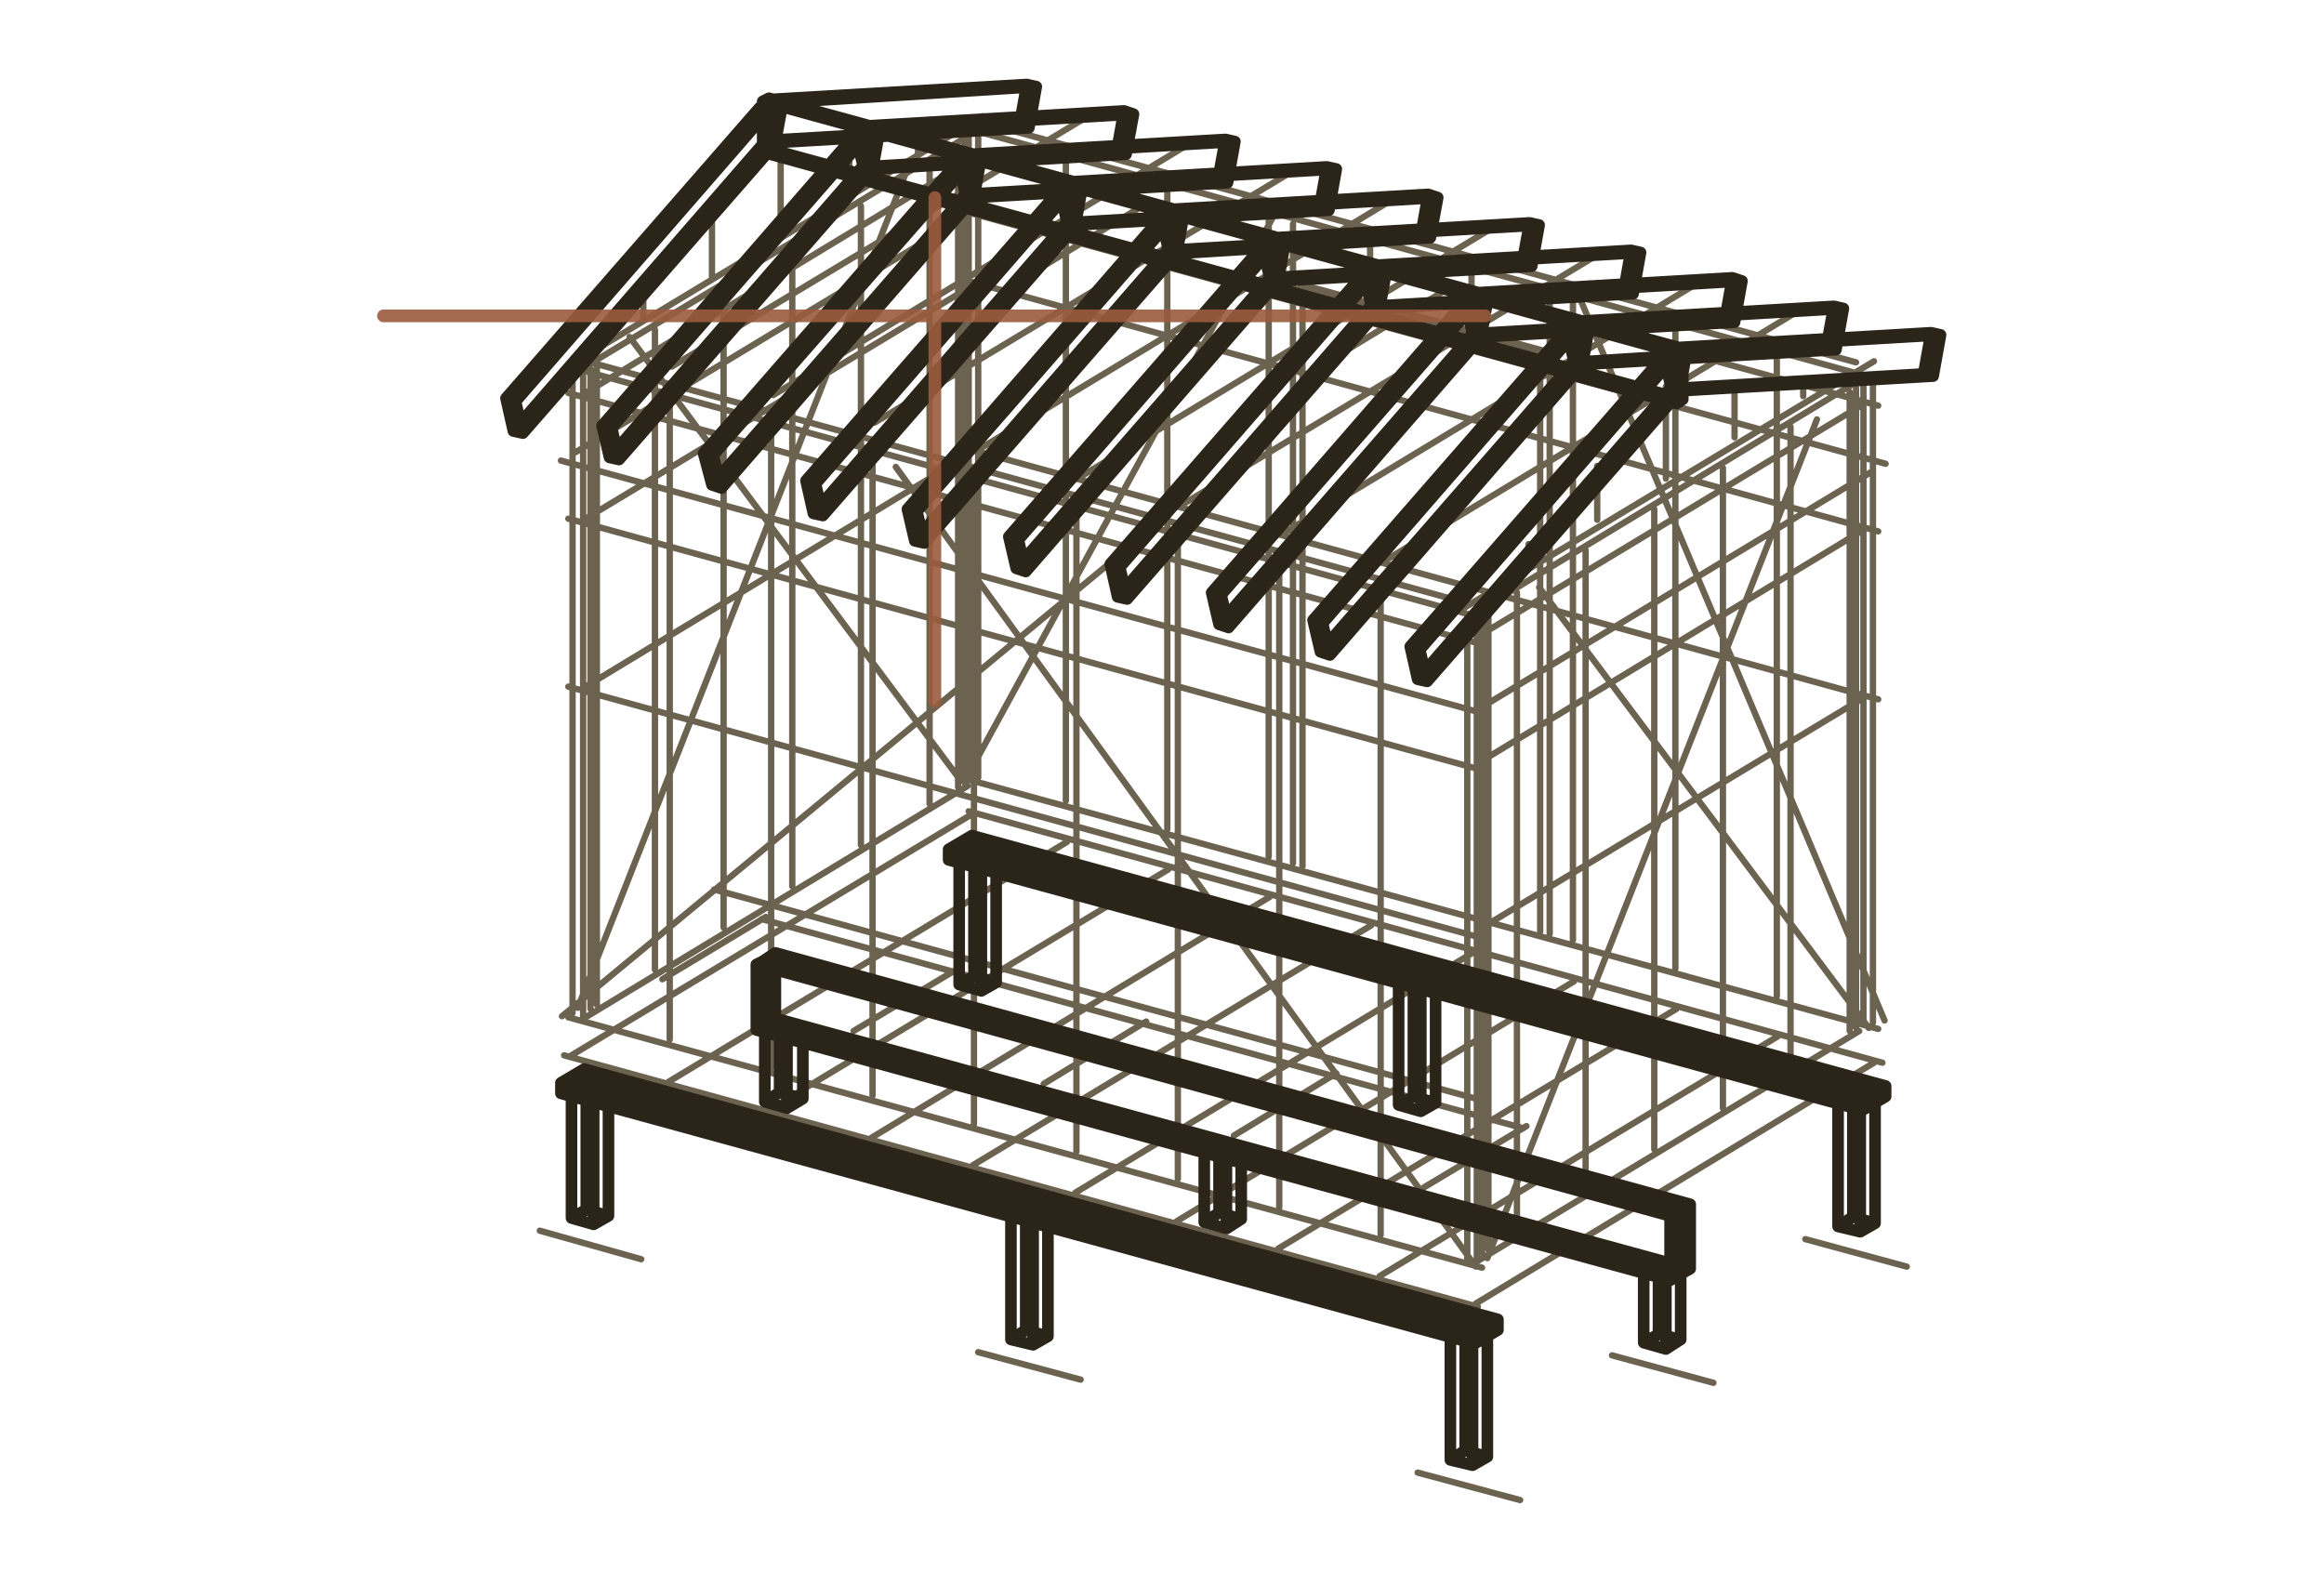
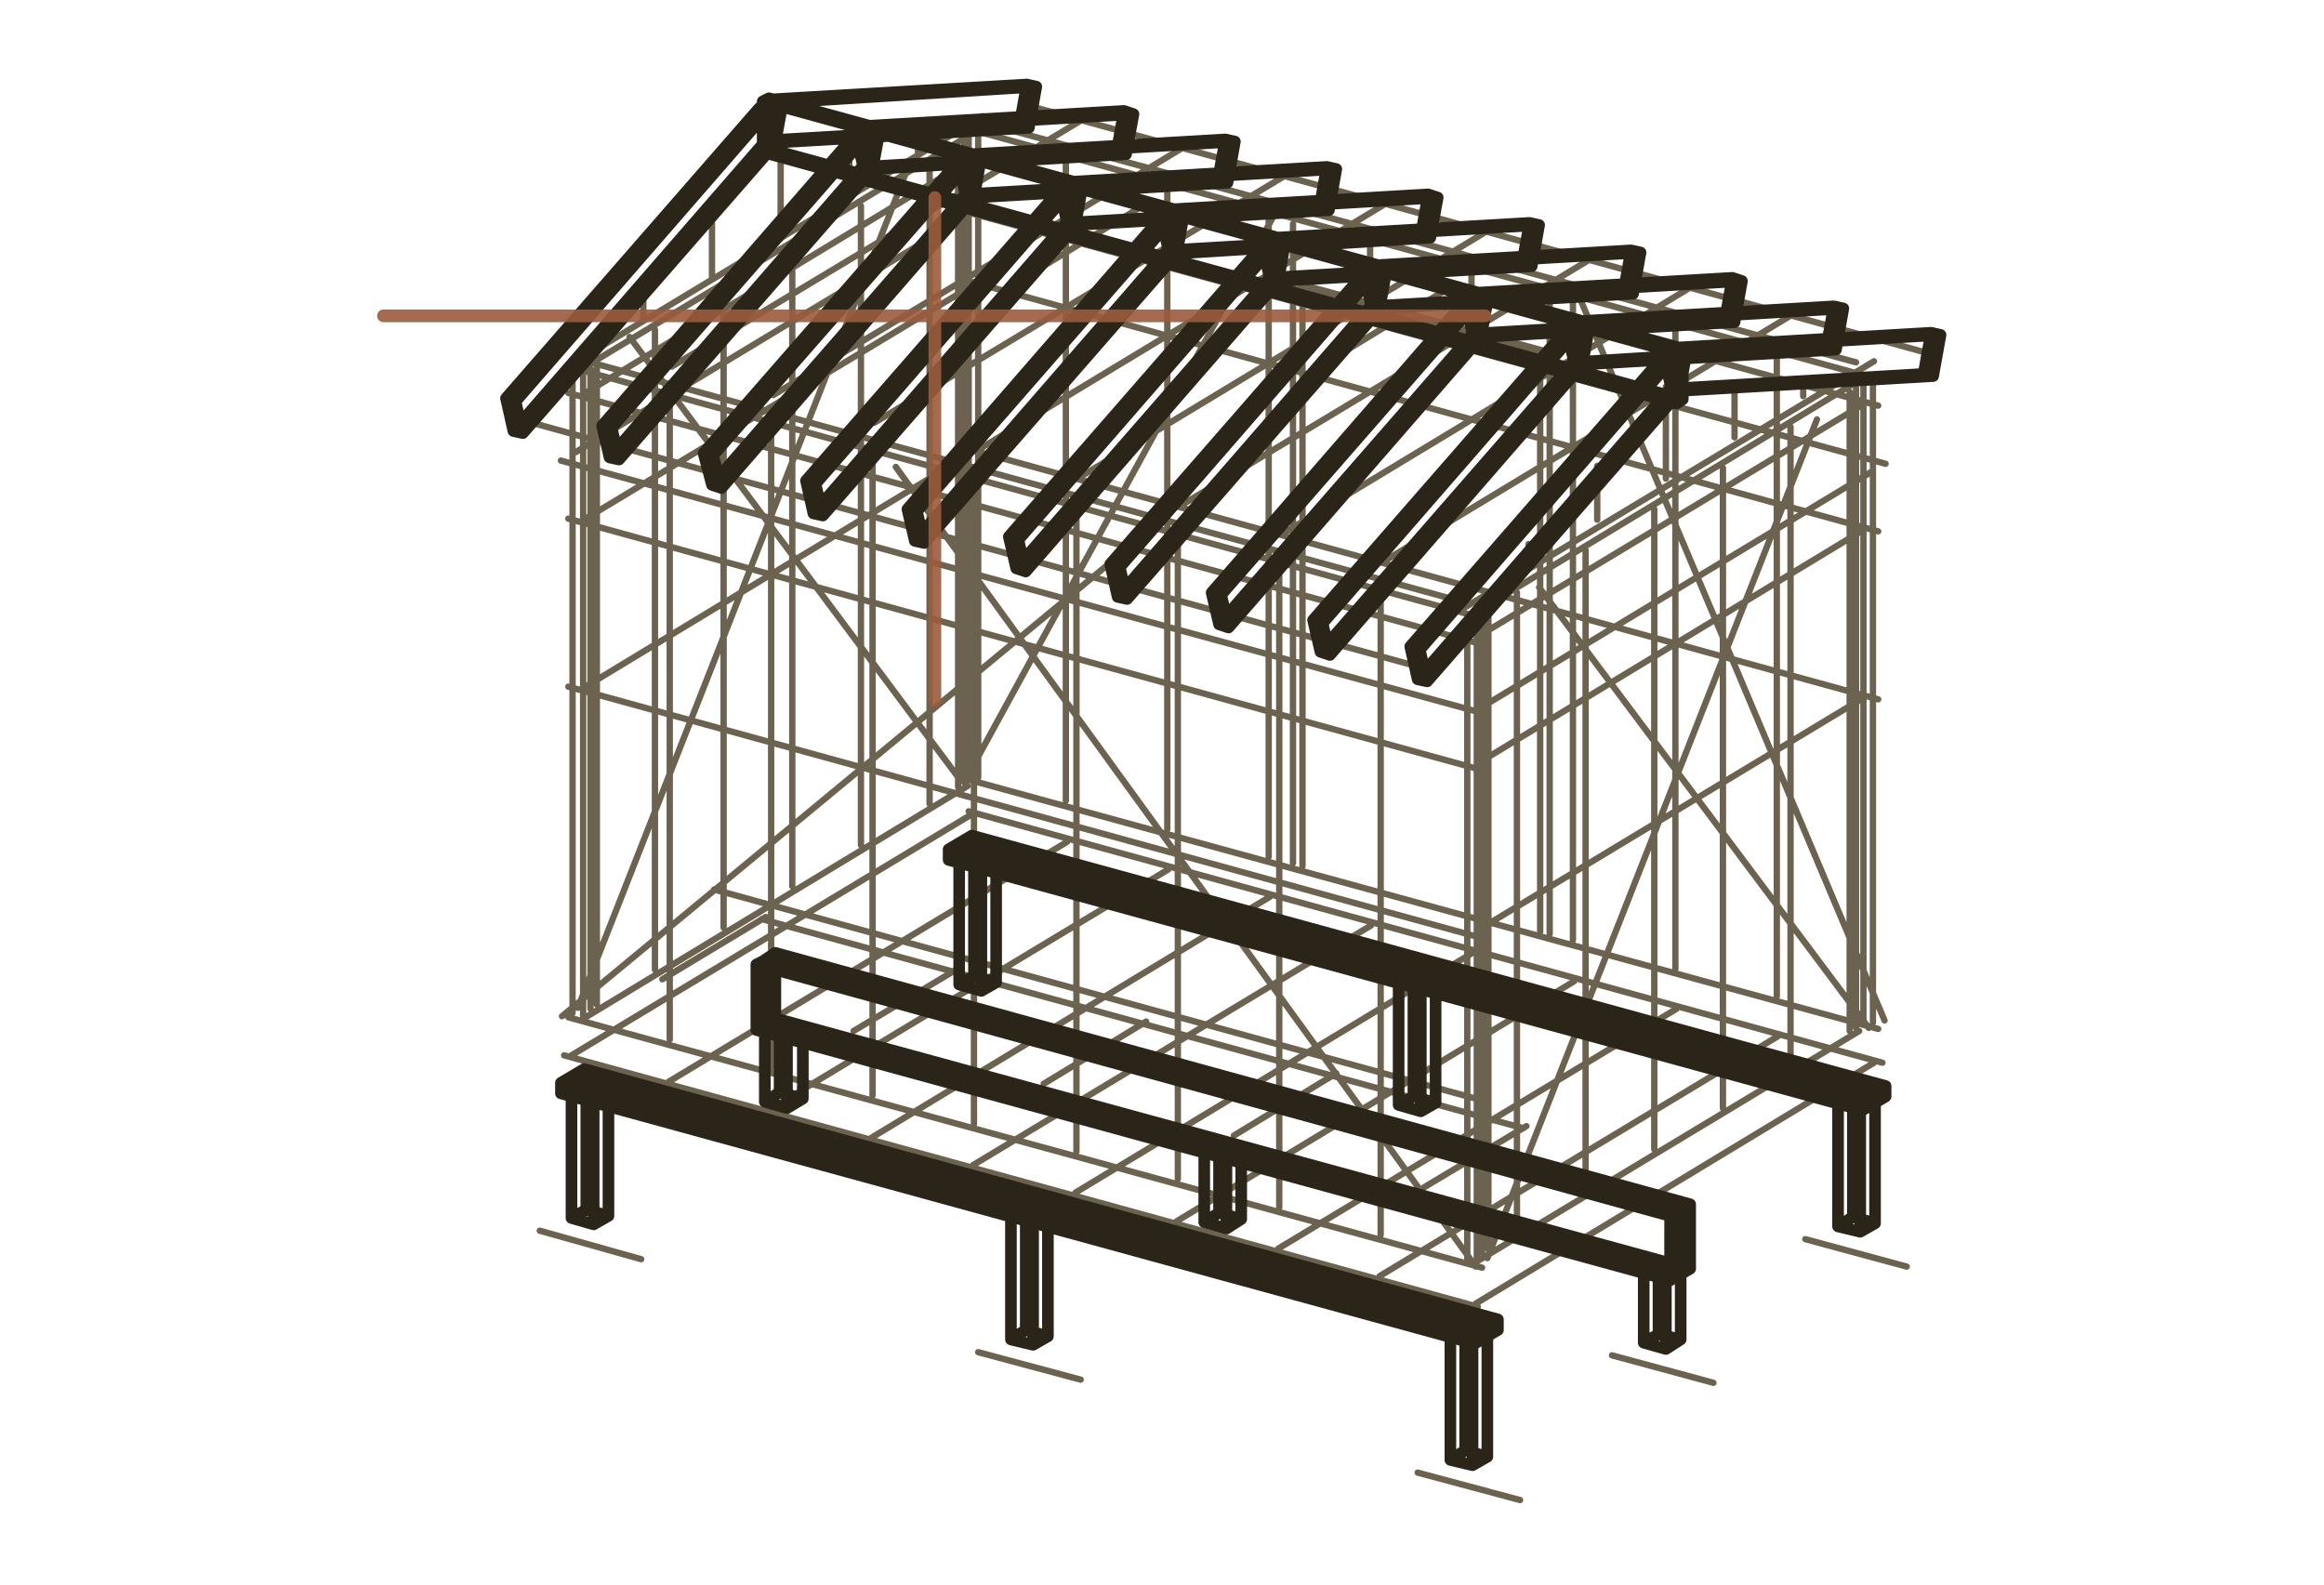
<svg xmlns="http://www.w3.org/2000/svg" viewBox="0 0 220 150" width="220" height="150" role="img">
  <g fill="none" stroke="#6b6250" stroke-width="0.6" stroke-linecap="round">
-     <path d="M87.7 94.4L97.3 97.1M51.1 116.5L60.7 119.2M129.3 105.8L138.9 108.5M92.6 128L102.3 130.6M170.9 117.3L180.5 119.9M134.2 139.4L143.9 142M69.4 105.5L79 108.1M111 116.9L120.6 119.5M152.6 128.3L162.2 130.9M91.8 77.2L54.1 99.9M101 79.7L63.3 102.4M110.6 82.3L72.9 105M120.2 84.9L82.5 107.7M129.8 87.6L92.1 110.3M139.4 90.2L101.8 112.9M149 92.9L111.4 115.6M158.7 95.5L121 118.2M168.3 98.1L130.6 120.8M177.4 100.6L139.7 123.4M91.7 76.8L178.2 100.6M53.4 99.9L139.9 123.7M91.3 73.7L177.8 97.4M91.3 12.1L177.8 35.9M93.4 11.7L175.7 34.3M91.7 73.3L91.7 12.8M100.9 75.8L100.9 15.3M110.5 78.5L110.5 17.9M120.1 81.1L120.1 20.5M148.9 89L148.9 28.5M158.6 91.7L158.6 31.1M168.2 94.3L168.2 33.7M177.3 96.8L177.3 36.2M92.6 73.6L92.6 13M176.4 96.6L176.4 36M122.4 81.7L122.4 21.2M123.3 82L123.3 29M146.7 88.4L146.7 27.8M145.8 88.2L145.8 35.2M123.1 26.9L146.5 33.3M122.5 27.3L145.9 33.7M129.7 27.2L129.7 23.2M139.3 29.8L139.3 25.8M91.9 72.9L120.7 20.2M149.5 28.1L178.4 96.6M140.3 120L53.8 96.3M140.3 58.5L53.8 34.7M138.2 56.9L55.9 34.3M139.8 119.4L139.8 58.8M130.7 116.9L130.7 56.3M121.1 114.3L121.1 53.7M111.5 111.6L111.5 51.1M101.9 109L101.9 48.4M92.2 106.4L92.2 45.8M82.6 103.7L82.6 43.1M73 101.1L73 40.5M63.4 98.4L63.4 37.9M54.2 95.9L54.2 35.4M138.9 119.2L138.9 58.6M55.2 96.2L55.2 35.6M139.7 119.9L84.8 44.2M108.2 50.7L53.2 96.2M176 97.6L140 119.3M176 36L140 57.8M177.4 34.2L138.5 57.6M175.7 97.3L175.7 36.7M169.5 101L169.5 40.4M163.1 104.9L163.1 44.3M156.6 108.8L156.6 48.2M150.1 112.7L150.1 52.1M143.6 116.6L143.6 56.1M140.3 118.6L140.3 58.1M175.1 97.6L175.1 37.1M140.9 118.3L140.9 57.7M176.9 97.3L145.7 55.6M172 39.7L140.8 119.1M55.6 96.2L91.6 74.4M55.6 34.6L91.6 12.9M54.1 34.5L93 11M55.9 95.5L55.9 34.9M62 91.8L62 31.2M68.5 87.8L68.5 27.3M75 83.9L75 23.4M81.5 80L81.5 19.5M88 76.1L88 15.6M91.3 74.1L91.3 13.5M56.5 95.1L56.5 34.5M90.7 74.5L90.7 13.9M54.7 95.4L85.9 16M59.6 31.9L90.8 73.7M102.5 11.3L63.6 34.7M112.1 13.9L73.2 37.4M121.7 16.6L82.8 40M131.3 19.2L92.4 42.7M140.9 21.8L102 45.3M150.6 24.5L111.7 47.9M160.2 27.1L121.3 50.6M169.8 29.7L130.9 53.2M108.8 19.1L95.8 27M137.6 27L124.6 34.9M86.9 14.5L86.9 12.9M80.4 18.4L80.4 13.3M73.9 22.3L73.9 13.6M67.4 26.2L67.4 21.1M60.9 30.1L60.9 28.5M170.7 37.5L170.7 35.9M164.2 41.4L164.2 36.3M157.7 45.3L157.7 36.6M151.2 49.2L151.2 44.1M144.7 53.1L144.7 51.5M91.3 42.4L177.8 66.2M140.3 88.8L53.8 65M176 66.3L140 88M55.6 64.9L91.6 43.1M91.3 26.5L177.8 50.3M91.3 14.6L177.8 38.4M92 20.2L178.5 43.9M140.3 72.9L53.8 49.1M140.3 61L53.8 37.2M139.6 67.3L53.1 43.6M176 50.4L140 72.2M176 38.5L140 60.2M177.1 44.7L141 66.5M55.6 49L91.6 27.3M55.6 37.1L91.6 15.3M54.5 42.8L90.6 21M67.6 84.2L139.7 104M72.1 87L144.2 106.8M62.7 92.7L72.5 86.8M80.8 97.6L90.5 91.8M98.8 102.6L108.5 96.7M116.8 107.5L126.5 101.6M134.8 112.4L144.5 106.6" />
+     <path d="M87.7 94.4L97.3 97.1M51.1 116.5L60.7 119.2M129.3 105.8L138.9 108.5M92.6 128L102.3 130.6M170.9 117.3L180.5 119.9M134.2 139.4L143.9 142M69.4 105.5L79 108.1M111 116.9L120.6 119.5M152.6 128.3L162.2 130.9M91.8 77.2L54.1 99.9M101 79.7L63.3 102.4M110.6 82.3L72.9 105M120.2 84.9L82.5 107.7M129.8 87.6L92.1 110.3M139.4 90.2L101.8 112.9M149 92.9L111.4 115.6M158.7 95.5L121 118.2M168.3 98.1L130.6 120.8M177.4 100.6L139.7 123.4M91.7 76.8L178.2 100.6M53.4 99.9L139.9 123.7M91.3 73.7L177.8 97.4M91.3 12.1L177.8 35.9M93.4 11.7L175.7 34.3M91.7 73.3L91.7 12.8M100.9 75.8L100.9 15.3M110.5 78.5L110.5 17.9M120.1 81.1L120.1 20.5M148.9 89L148.9 28.5M158.6 91.7L158.6 31.1M168.2 94.3L168.2 33.7M177.3 96.8L177.3 36.2M92.6 73.6L92.6 13M176.4 96.6L176.4 36M122.4 81.7L122.4 21.2M123.3 82L123.3 29M146.7 88.4L146.7 27.8M145.8 88.2L145.8 35.2M123.1 26.9L146.5 33.3M122.5 27.3L145.9 33.7M129.7 27.2L129.7 23.2M139.3 29.8L139.3 25.8M91.9 72.9L120.7 20.2M149.5 28.1L178.4 96.6M140.3 120L53.8 96.3M140.3 58.5L53.8 34.7M138.2 56.9L55.9 34.3M139.8 119.4L139.8 58.8M130.7 116.9L130.7 56.3M121.1 114.3L121.1 53.7M111.5 111.6L111.5 51.1M101.9 109L101.9 48.4M92.2 106.4L92.2 45.8M82.6 103.7L82.6 43.1M73 101.1L73 40.5M63.4 98.4L63.4 37.9M54.2 95.9L54.2 35.4M138.9 119.2L138.9 58.6M55.2 96.2L55.2 35.6M139.7 119.9L84.8 44.2M108.2 50.7L53.2 96.2M176 97.6L140 119.3M176 36L140 57.8M177.4 34.2L138.5 57.6M175.7 97.3L175.7 36.7M169.5 101L169.5 40.4M163.1 104.9L163.1 44.3M156.6 108.8L156.6 48.2M150.1 112.7L150.1 52.1M143.6 116.6L143.6 56.1M140.3 118.6L140.3 58.1M175.1 97.6L175.1 37.1M140.9 118.3L140.9 57.7M176.9 97.3L145.7 55.6M172 39.7L140.8 119.1M55.6 96.2L91.6 74.4M55.6 34.6L91.6 12.9M54.1 34.5L93 11M55.9 95.5L55.9 34.9M62 91.8L62 31.2M68.5 87.8L68.5 27.3M75 83.9L75 23.4M81.5 80L81.5 19.5M88 76.1L88 15.6M91.3 74.1L91.3 13.5M56.5 95.1L56.5 34.5M90.7 74.5L90.7 13.9M54.7 95.4L85.9 16M59.6 31.9L90.8 73.7M102.5 11.3L63.6 34.7M112.1 13.9L73.2 37.4M121.7 16.6L82.8 40M131.3 19.2L92.4 42.7M140.9 21.8L102 45.3M150.6 24.5L111.7 47.9M160.2 27.1L121.3 50.6M169.8 29.7L130.9 53.2M108.8 19.1L95.8 27M137.6 27L124.6 34.9M86.9 14.5L86.9 12.9M80.4 18.4L80.4 13.3M73.9 22.3L73.9 13.6M67.4 26.2L67.4 21.1M60.9 30.1L60.9 28.5M170.7 37.5L170.7 35.9M164.2 41.4L164.2 36.3M157.7 45.3L157.7 36.6M151.2 49.2L151.2 44.1M144.7 53.1L144.7 51.5M97 9.9L183.5 33.7M134.6 63.2L48.1 39.4M91.3 42.4L177.8 66.2M140.3 88.8L53.8 65M176 66.3L140 88M55.6 64.9L91.6 43.1M91.3 26.5L177.8 50.3M91.3 14.6L177.8 38.4M92 20.2L178.5 43.9M140.3 72.9L53.8 49.1M140.3 61L53.8 37.2M139.6 67.3L53.1 43.6M176 50.4L140 72.2M176 38.5L140 60.2M177.1 44.7L141 66.5M55.6 49L91.6 27.3M55.6 37.1L91.6 15.3M54.5 42.8L90.6 21M67.6 84.2L139.7 104M72.1 87L144.2 106.8M62.7 92.7L72.5 86.8M80.8 97.6L90.5 91.8M98.8 102.6L108.5 96.7M116.8 107.5L126.5 101.6M134.8 112.4L144.5 106.6" />
  </g>
  <g fill="none" stroke="#2b2419" stroke-width="1.1" stroke-linecap="round">
    <path d="M94.3 93L92.9 93.8M92.2 92.4L90.8 93.2M94.3 81L92.9 81.9M92.2 80.5L90.8 81.3M94.3 93L92.2 92.4M92.9 93.8L90.8 93.2M94.3 81L92.2 80.5M92.9 81.9L90.8 81.3M94.3 93L94.3 81M92.9 93.8L92.9 81.9M92.2 92.4L92.2 80.5M90.8 93.2L90.8 81.3M57.6 115.1L56.2 115.9M55.5 114.5L54.1 115.3M57.6 103.2L56.2 104M55.5 102.6L54.1 103.4M57.6 115.1L55.5 114.5M56.2 115.9L54.1 115.3M57.6 103.2L55.5 102.6M56.2 104L54.1 103.4M57.6 115.1L57.6 103.2M56.2 115.9L56.2 104M55.5 114.5L55.5 102.6M54.1 115.3L54.1 103.4M135.9 104.4L134.5 105.2M133.8 103.8L132.4 104.6M135.9 92.5L134.5 93.3M133.8 91.9L132.4 92.7M135.9 104.4L133.8 103.8M134.5 105.2L132.4 104.6M135.9 92.5L133.8 91.9M134.5 93.3L132.4 92.7M135.9 104.4L135.9 92.5M134.5 105.2L134.5 93.3M133.8 103.8L133.8 91.9M132.4 104.6L132.4 92.7M99.2 126.5L97.8 127.3M97.1 125.9L95.7 126.8M99.2 114.6L97.8 115.4M97.1 114L95.7 114.8M99.2 126.5L97.1 125.9M97.8 127.3L95.7 126.8M99.2 114.6L97.1 114M97.8 115.4L95.7 114.8M99.2 126.5L99.2 114.6M97.8 127.3L97.8 115.4M97.1 125.9L97.1 114M95.7 126.8L95.7 114.8M177.5 115.8L176.1 116.6M175.4 115.2L174 116.1M177.5 103.9L176.1 104.7M175.4 103.3L174 104.1M177.5 115.8L175.4 115.2M176.1 116.6L174 116.1M177.5 103.9L175.4 103.3M176.1 104.7L174 104.1M177.5 115.8L177.5 103.9M176.1 116.6L176.1 104.7M175.4 115.2L175.4 103.3M174 116.1L174 104.1M140.8 137.9L139.4 138.7M138.7 137.3L137.3 138.2M140.8 126L139.4 126.8M138.7 125.4L137.3 126.3M140.8 137.9L138.7 137.3M139.4 138.7L137.3 138.2M140.8 126L138.7 125.4M139.4 126.8L137.3 126.3M140.8 137.9L140.8 126M139.4 138.7L139.4 126.8M138.7 137.3L138.7 125.4M137.3 138.2L137.3 126.3M76 104L74.5 104.9M73.8 103.4L72.4 104.3M76 97.2L74.5 98.1M73.8 96.7L72.4 97.5M76 104L73.8 103.4M74.5 104.9L72.4 104.3M76 97.2L73.8 96.7M74.5 98.1L72.4 97.5M76 104L76 97.2M74.5 104.9L74.5 98.1M73.8 103.4L73.8 96.7M72.4 104.3L72.4 97.5M117.5 115.4L116.1 116.3M115.4 114.8L114 115.7M117.5 108.6L116.1 109.5M115.4 108.1L114 108.9M117.5 115.4L115.4 114.8M116.1 116.3L114 115.7M117.5 108.6L115.4 108.1M116.1 109.5L114 108.9M117.5 115.4L117.5 108.6M116.1 116.3L116.1 109.5M115.4 114.8L115.4 108.1M114 115.7L114 108.9M159.1 126.8L157.7 127.7M157 126.3L155.6 127.1M159.1 120.1L157.7 120.9M157 119.5L155.6 120.3M159.1 126.8L157 126.3M157.7 127.7L155.6 127.1M159.1 120.1L157 119.5M157.7 120.9L155.6 120.3M159.1 126.8L159.1 120.1M157.7 127.7L157.7 120.9M157 126.3L157 119.5M155.6 127.1L155.6 120.3M89.8 81.4L89.8 80.4M92 80.1L92 79.1M176.3 105.1L176.3 104.1M178.5 103.8L178.5 102.8M89.8 81.4L92 80.1M89.8 80.4L92 79.1M176.3 105.1L178.5 103.8M176.3 104.1L178.5 102.8M89.8 81.4L176.3 105.1M89.8 80.4L176.3 104.1M92 80.1L178.5 103.8M92 79.1L178.5 102.8M53.1 103.5L53.1 102.5M55.3 102.2L55.3 101.2M139.6 127.2L139.6 126.3M141.8 125.9L141.8 124.9M53.1 103.5L55.3 102.2M53.1 102.5L55.3 101.2M139.6 127.2L141.8 125.9M139.6 126.3L141.8 124.9M53.1 103.5L139.6 127.2M53.1 102.5L139.6 126.3M55.3 102.2L141.8 125.9M55.3 101.2L141.8 124.9M73.4 96.4L72.8 96.7M73.4 90.2L72.8 90.6M160 120.1L159.3 120.5M160 114L159.3 114.3M73.4 96.4L73.4 90.2M72.8 96.7L72.8 90.6M160 120.1L160 114M159.3 120.5L159.3 114.3M73.4 96.4L160 120.1M72.8 96.7L159.3 120.5M73.4 90.2L160 114M72.8 90.6L159.3 114.3M72.8 96.7L72.2 97.1M72.8 90.6L72.2 91M159.3 120.5L158.7 120.8M159.3 114.3L158.7 114.7M72.8 96.7L72.8 90.6M72.2 97.1L72.2 91M159.3 120.5L159.3 114.3M158.7 120.8L158.7 114.7M72.8 96.7L159.3 120.5M72.2 97.1L158.7 120.8M72.8 90.6L159.3 114.3M72.2 91L158.7 114.7M72.2 97.1L71.6 97.5M72.2 91L71.6 91.3M158.7 120.8L158.1 121.2M158.7 114.7L158.1 115.1M72.2 97.1L72.2 91M71.6 97.5L71.6 91.3M158.7 120.8L158.7 114.7M158.1 121.2L158.1 115.1M72.2 97.1L158.7 120.8M71.6 97.5L158.1 121.2M72.2 91L158.7 114.7M71.6 91.3L158.1 115.1M97.4 12.1L96.5 11.9M98.1 8.2L97.2 8M73.4 13.5L72.5 13.3M74.1 9.7L73.2 9.4M97.4 12.1L98.1 8.2M96.5 11.9L97.2 8M73.4 13.5L74.1 9.7M72.5 13.3L73.2 9.4M97.4 12.1L73.4 13.5M96.5 11.9L72.5 13.3M98.1 8.2L74.1 9.7M97.2 8L73.2 9.4M73.5 13.5L72.6 13.2M72.8 10.4L71.9 10.2M49.5 41L48.6 40.8M48.8 38L47.9 37.7M73.5 13.5L72.8 10.4M72.6 13.2L71.9 10.2M49.5 41L48.8 38M48.6 40.8L47.9 37.7M73.5 13.5L49.5 41M72.6 13.2L48.6 40.8M72.8 10.4L48.8 38M71.9 10.2L47.9 37.7M106.6 14.6L105.7 14.4M107.3 10.8L106.4 10.5M82.6 16L81.7 15.8M83.3 12.2L82.4 11.9M106.6 14.6L107.3 10.8M105.7 14.4L106.4 10.5M82.6 16L83.3 12.2M81.7 15.8L82.4 11.9M106.6 14.6L82.6 16M105.7 14.4L81.7 15.8M107.3 10.8L83.3 12.2M106.4 10.5L82.4 11.9M82.6 16L81.7 15.7M81.9 13L81 12.7M58.6 43.5L57.7 43.3M57.9 40.5L57 40.3M82.6 16L81.9 13M81.7 15.7L81 12.7M58.6 43.5L57.9 40.5M57.7 43.3L57 40.3M82.6 16L58.6 43.5M81.7 15.7L57.7 43.3M81.9 13L57.9 40.5M81 12.7L57 40.3M116.2 17.3L115.3 17M116.9 13.4L116 13.2M92.2 18.7L91.3 18.4M92.9 14.8L92 14.6M116.2 17.3L116.9 13.4M115.3 17L116 13.2M92.2 18.7L92.9 14.8M91.3 18.4L92 14.6M116.2 17.3L92.2 18.7M115.3 17L91.3 18.4M116.9 13.4L92.9 14.8M116 13.2L92 14.6M92.3 18.6L91.4 18.4M91.6 15.6L90.7 15.3M68.3 46.2L67.4 45.9M67.5 43.1L66.6 42.9M92.3 18.6L91.6 15.6M91.4 18.4L90.7 15.3M68.3 46.2L67.5 43.1M67.4 45.9L66.6 42.9M92.3 18.6L68.3 46.2M91.4 18.4L67.4 45.9M91.6 15.6L67.5 43.1M90.7 15.3L66.6 42.9M125.8 19.9L124.9 19.7M126.5 16L125.6 15.8M101.8 21.3L100.9 21.1M102.5 17.4L101.6 17.2M125.8 19.9L126.5 16M124.9 19.7L125.6 15.8M101.8 21.3L102.5 17.4M100.9 21.1L101.6 17.2M125.8 19.9L101.8 21.3M124.9 19.7L100.9 21.1M126.5 16L102.5 17.4M125.6 15.8L101.6 17.2M101.9 21.3L101 21M101.2 18.2L100.3 18M77.9 48.8L77 48.6M77.2 45.8L76.3 45.5M101.9 21.3L101.2 18.2M101 21L100.3 18M77.9 48.8L77.2 45.8M77 48.6L76.3 45.5M101.9 21.3L77.9 48.8M101 21L77 48.6M101.2 18.2L77.2 45.8M100.3 18L76.3 45.5M135.4 22.5L134.5 22.3M136.1 18.7L135.2 18.4M111.4 24L110.5 23.7M112.1 20.1L111.2 19.8M135.4 22.5L136.1 18.7M134.5 22.3L135.2 18.4M111.4 24L112.1 20.1M110.5 23.7L111.2 19.8M135.4 22.5L111.4 24M134.5 22.3L110.5 23.7M136.1 18.7L112.1 20.1M135.2 18.4L111.2 19.8M111.5 23.9L110.6 23.6M110.8 20.9L109.9 20.6M87.5 51.4L86.6 51.2M86.8 48.4L85.9 48.2M111.5 23.9L110.8 20.9M110.6 23.6L109.9 20.6M87.5 51.4L86.8 48.4M86.6 51.2L85.9 48.2M111.5 23.9L87.5 51.4M110.6 23.6L86.6 51.2M110.8 20.9L86.8 48.4M109.9 20.6L85.9 48.2M145 25.2L144.1 24.9M145.7 21.3L144.8 21.1M121 26.6L120.1 26.3M121.7 22.7L120.8 22.5M145 25.2L145.7 21.3M144.1 24.9L144.8 21.1M121 26.6L121.7 22.7M120.1 26.3L120.8 22.5M145 25.2L121 26.6M144.1 24.9L120.1 26.3M145.7 21.3L121.7 22.7M144.8 21.1L120.8 22.5M121.1 26.5L120.2 26.3M120.4 23.5L119.5 23.3M97.1 54.1L96.2 53.8M96.4 51.1L95.5 50.8M121.1 26.5L120.4 23.5M120.2 26.3L119.5 23.3M97.1 54.1L96.4 51.1M96.2 53.8L95.5 50.8M121.1 26.5L97.1 54.1M120.2 26.3L96.2 53.8M120.4 23.5L96.4 51.1M119.5 23.3L95.5 50.8M154.6 27.8L153.7 27.6M155.3 23.9L154.4 23.7M130.6 29.2L129.7 29M131.3 25.3L130.4 25.1M154.6 27.8L155.3 23.9M153.7 27.6L154.4 23.7M130.6 29.2L131.3 25.3M129.7 29L130.4 25.1M154.6 27.8L130.6 29.2M153.7 27.6L129.7 29M155.3 23.9L131.3 25.3M154.4 23.7L130.4 25.1M130.7 29.2L129.8 28.9M130 26.1L129.1 25.9M106.7 56.7L105.8 56.5M106 53.7L105.1 53.4M130.7 29.2L130 26.1M129.8 28.9L129.1 25.9M106.7 56.7L106 53.7M105.8 56.5L105.1 53.4M130.7 29.2L106.7 56.7M129.8 28.9L105.8 56.5M130 26.1L106 53.7M129.1 25.9L105.1 53.4M164.2 30.5L163.3 30.2M164.9 26.6L164 26.3M140.2 31.9L139.3 31.6M140.9 28L140 27.7M164.2 30.5L164.9 26.6M163.3 30.2L164 26.3M140.2 31.9L140.9 28M139.3 31.6L140 27.7M164.2 30.5L140.2 31.9M163.3 30.2L139.3 31.6M164.9 26.6L140.9 28M164 26.3L140 27.7M140.3 31.8L139.4 31.6M139.6 28.8L138.7 28.5M116.3 59.4L115.4 59.1M115.6 56.3L114.7 56.1M140.3 31.8L139.6 28.8M139.4 31.6L138.7 28.5M116.3 59.4L115.6 56.3M115.4 59.1L114.7 56.1M140.3 31.8L116.3 59.4M139.4 31.6L115.4 59.1M139.6 28.8L115.6 56.3M138.7 28.5L114.7 56.1M173.8 33.1L172.9 32.8M174.5 29.2L173.6 29M149.8 34.5L148.9 34.3M150.5 30.6L149.6 30.4M173.8 33.1L174.5 29.2M172.9 32.8L173.6 29M149.8 34.5L150.5 30.6M148.9 34.3L149.6 30.4M173.8 33.1L149.8 34.5M172.9 32.8L148.9 34.3M174.5 29.2L150.5 30.6M173.6 29L149.6 30.4M149.9 34.4L149 34.2M149.2 31.4L148.3 31.2M125.9 62L125 61.7M125.2 59L124.3 58.7M149.9 34.4L149.2 31.4M149 34.2L148.3 31.2M125.9 62L125.2 59M125 61.7L124.3 58.7M149.9 34.4L125.9 62M149 34.2L125 61.7M149.2 31.4L125.2 59M148.3 31.2L124.3 58.7M183 35.6L182.1 35.4M183.7 31.7L182.8 31.5M159 37L158.1 36.8M159.7 33.1L158.8 32.9M183 35.6L183.7 31.7M182.1 35.4L182.8 31.5M159 37L159.7 33.1M158.1 36.8L158.8 32.9M183 35.6L159 37M182.1 35.4L158.1 36.8M183.7 31.7L159.7 33.1M182.8 31.5L158.8 32.9M159.1 37L158.2 36.7M158.4 33.9L157.5 33.7M135.1 64.5L134.2 64.3M134.4 61.5L133.5 61.2M159.1 37L158.4 33.9M158.2 36.7L157.5 33.7M135.1 64.5L134.4 61.5M134.2 64.3L133.5 61.2M159.1 37L135.1 64.5M158.2 36.7L134.2 64.3M158.4 33.9L134.4 61.5M157.5 33.7L133.5 61.2M72.8 14.1L72.2 14.4M72.8 9.3L72.2 9.6M159.3 37.8L158.7 38.2M159.3 33L158.7 33.4M72.8 14.1L72.8 9.3M72.2 14.4L72.2 9.6M159.3 37.8L159.3 33M158.7 38.2L158.7 33.4M72.8 14.1L159.3 37.8M72.2 14.4L158.7 38.2M72.8 9.3L159.3 33M72.2 9.6L158.7 33.4" />
  </g>
  <g fill="none" stroke="#9a5b3d" stroke-width="1.2" stroke-linecap="round" opacity="0.9">
    <path d="M88.5 66.4L88.5 18.7M36.3 29.9L140.6 29.9" />
  </g>
</svg>
